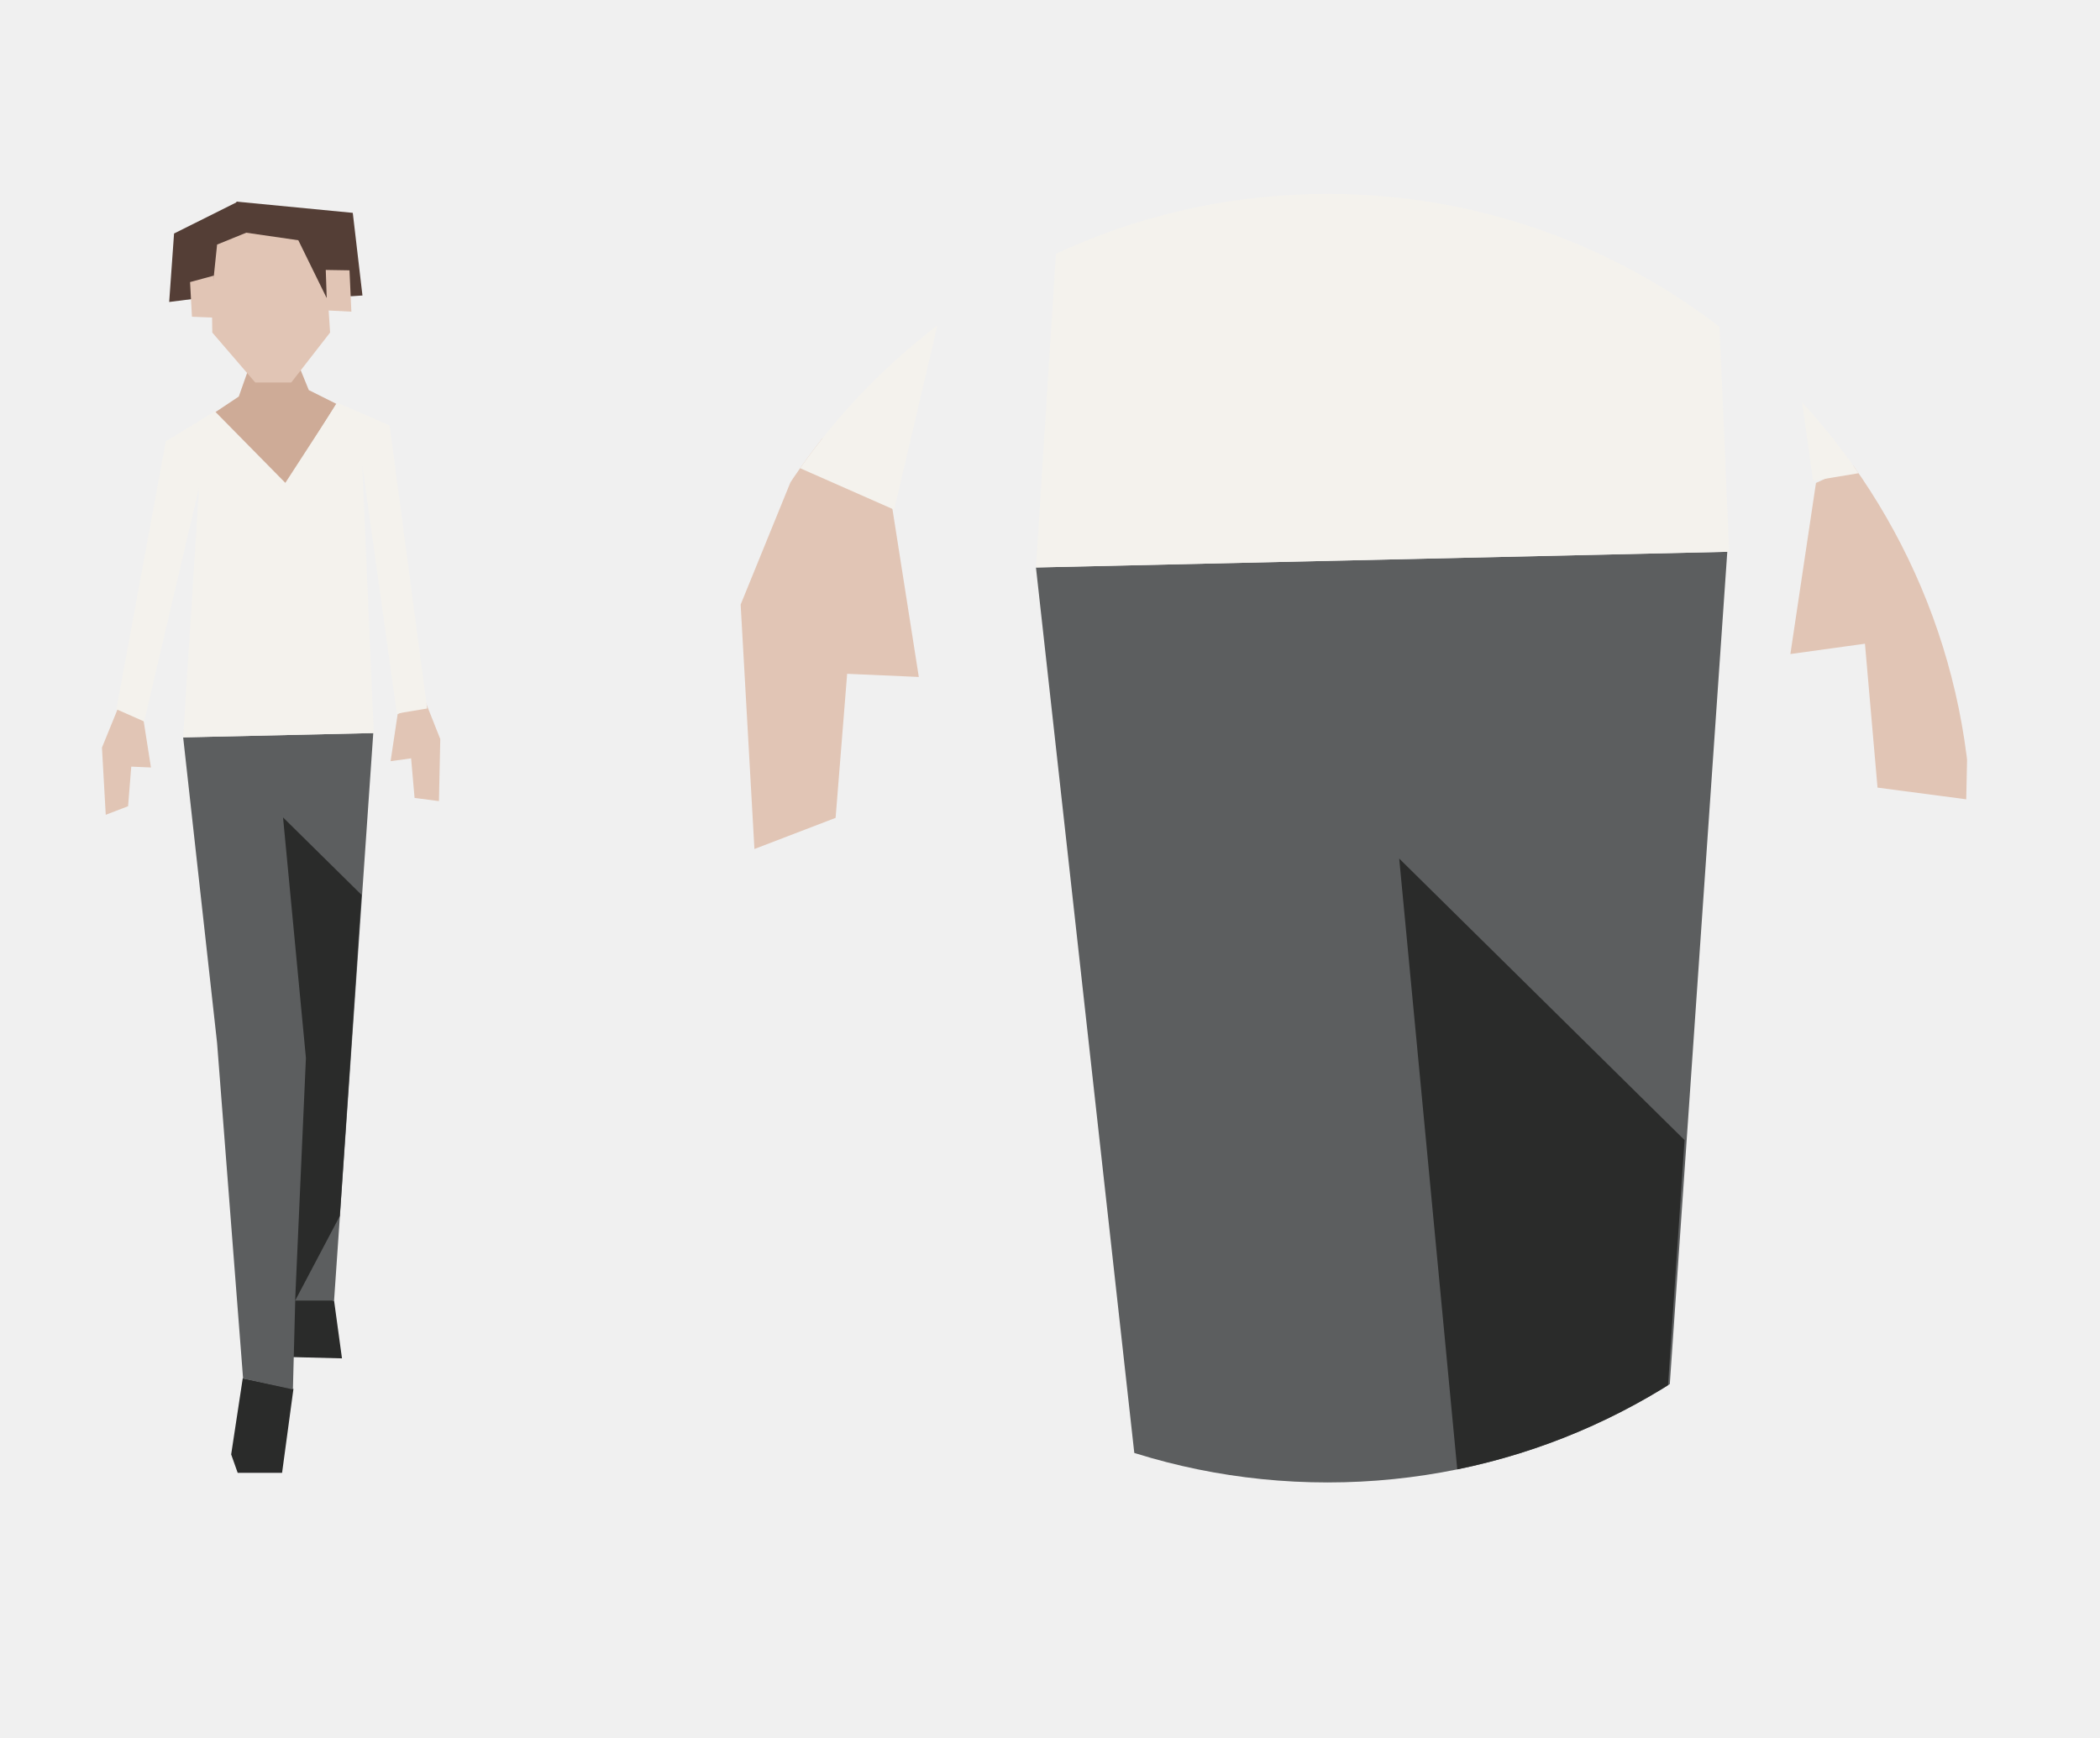
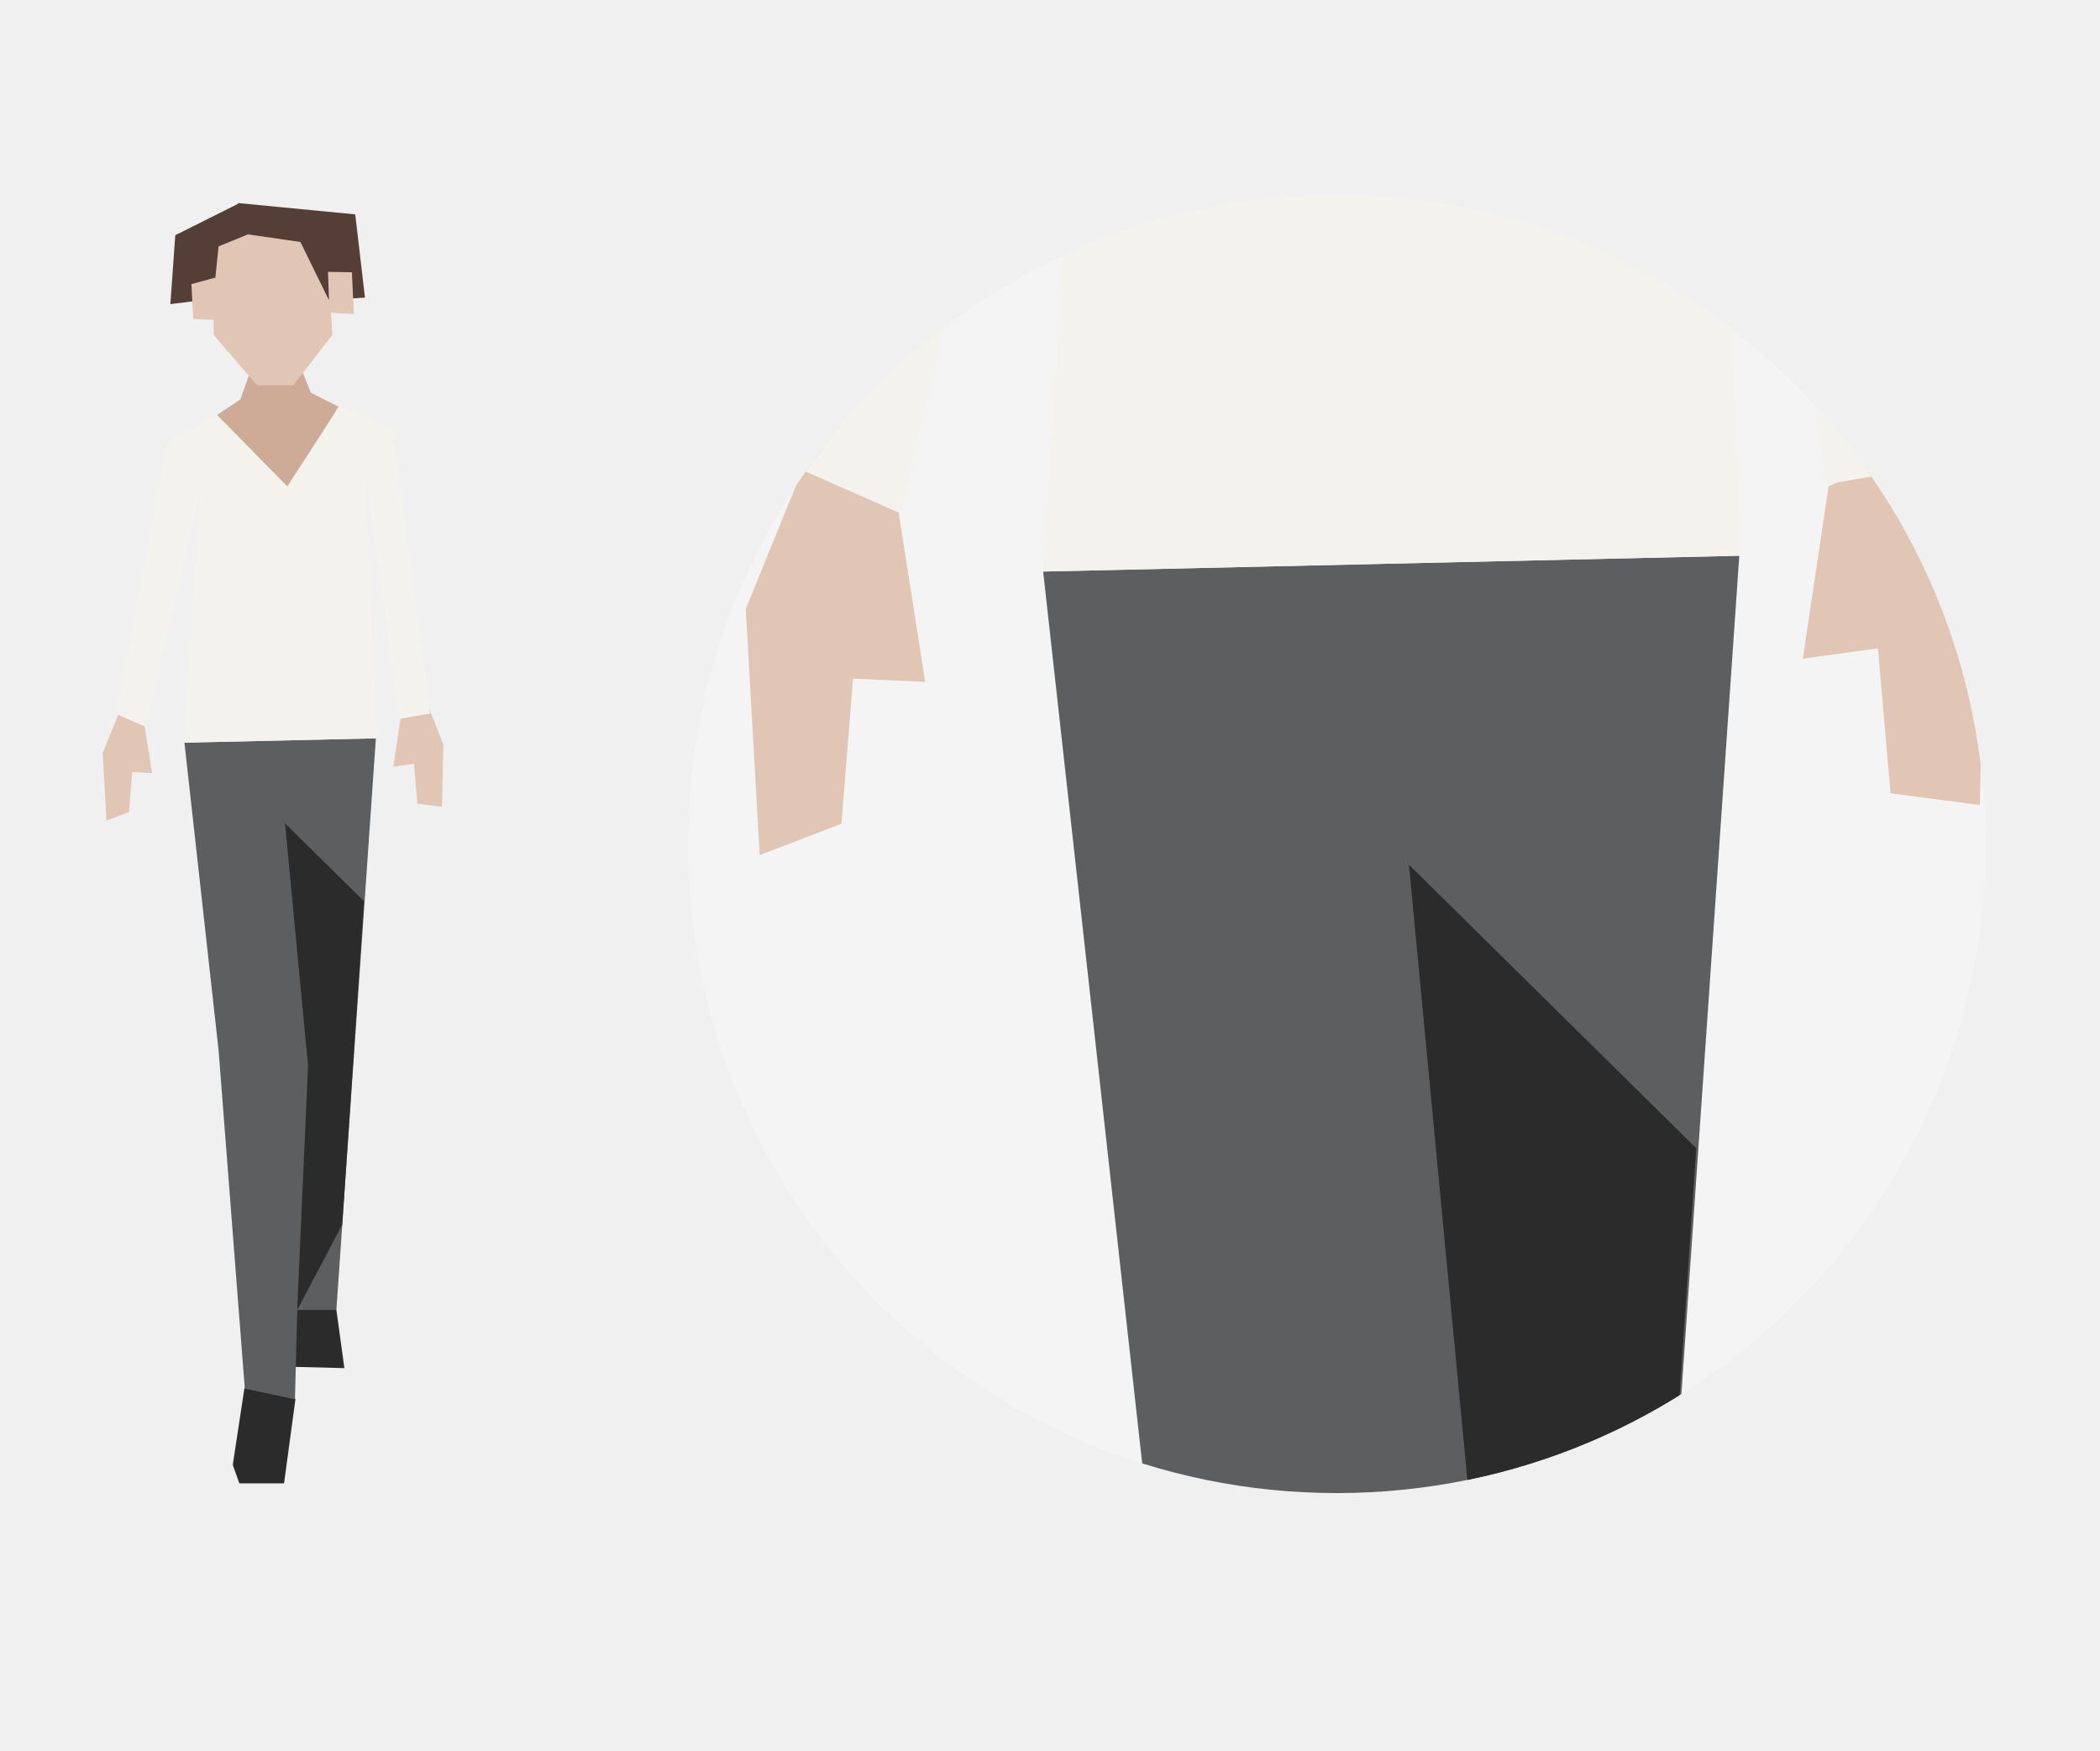
- <svg xmlns="http://www.w3.org/2000/svg" width="100%" height="100%" viewBox="0 0 87 72" version="1.1" xml:space="preserve" style="fill-rule:evenodd;clip-rule:evenodd;stroke-linejoin:round;stroke-miterlimit:1.414;">
-   <g id="guidebook.-yep.-example.-contrast">
-     <g>
-       <path d="M13.84,53.881l0.328,2.393l-2.333,-0.06l-0.179,-2.572l2.184,0.239Z" style="fill:#2a2b2a;fill-rule:nonzero;" />
-       <path d="M10.057,57.097l-0.48,3.156l0.27,0.762l1.839,0l0.471,-3.478l-2.1,-0.44Z" style="fill:#2a2b2a;fill-rule:nonzero;" />
-       <path d="M8.904,17.087l0.988,-0.658l0.717,-2.033l1.658,0.472l0.526,1.292l1.137,0.568l-2.475,3.993l-2.551,-3.634Z" style="fill:#ceab97;fill-rule:nonzero;" />
-       <path d="M10.574,15.845l1.493,0l1.608,-2.068l-0.287,-4.422l-2.868,-0.479l-1.783,0.709l0.058,4.192l1.779,2.068Z" style="fill:#e1c5b5;fill-rule:nonzero;" />
-       <path d="M9.652,8.951l0.15,-0.598l4.813,0.465l0.401,3.424l-1.49,0.09l-1.167,-2.379l-2.168,-0.314l-0.539,-0.688Z" style="fill:#543e36;fill-rule:nonzero;" />
-       <path d="M13.496,11.183l0.983,0.016l0.078,1.713l-1.004,-0.052l-0.057,-1.677Z" style="fill:#e1c5b5;fill-rule:nonzero;" />
-       <path d="M10.205,9.639l-1.211,0.493l-0.224,2.154l-1.761,0.224l0.202,-2.836l2.613,-1.306l0.381,1.271Z" style="fill:#543e36;fill-rule:nonzero;" />
-       <path d="M8.867,11.416l-0.993,0.27l0.078,1.436l0.877,0.034l0.038,-1.74Z" style="fill:#e1c5b5;fill-rule:nonzero;" />
-       <path d="M15.464,30.369l-1.624,23.511l-1.885,0l-0.418,-19.981l0.973,9.217l-0.375,14.444l-2.064,-0.449l-1.078,-13.909l-1.405,-12.654l7.876,-0.179Z" style="fill:#5c5e5f;fill-rule:nonzero;" />
-       <path d="M11.726,33.864l0.948,9.966l-0.447,10.053l1.852,-3.508l0.898,-13.304l-3.251,-3.207Z" style="fill:#2a2b2a;fill-rule:nonzero;" />
-       <path d="M5.043,28.962l-0.819,2.009l0.157,2.784l0.925,-0.355l0.189,-2.351l-0.077,0.71l0.836,0.036l-0.304,-1.932l-0.907,-0.901Z" style="fill:#e1c5b5;fill-rule:nonzero;" />
-       <path d="M17.621,29.058l0.619,1.56l-0.055,2.571l-1.01,-0.133l-0.205,-2.35l0.081,0.708l-0.869,0.12l0.292,-1.948l1.147,-0.528Z" style="fill:#e1c5b5;fill-rule:nonzero;" />
-       <path d="M13.975,16.684l2.168,0.942l1.553,11.726l-1.256,0.209l-1.433,-10.32l0.478,11.128l-7.897,0.179l0.658,-10.349l-2.273,9.691l-1.152,-0.509l2.049,-11.097l2.034,-1.242l2.917,2.962l2.154,-3.32Z" style="fill:#f4f2ed;fill-rule:nonzero;" />
+ <svg xmlns="http://www.w3.org/2000/svg" width="100%" height="100%" viewBox="0 0 360 300" version="1.1" xml:space="preserve" style="fill-rule:evenodd;clip-rule:evenodd;stroke-linejoin:round;stroke-miterlimit:1.414;">
+   <g id="guidebook-yep-example-contrast" transform="matrix(1,0,0,1,0,-134.571)">
+     <g transform="matrix(1,0,0,1,6,-8)">
+       <g transform="matrix(2.24665,0,0,2.24665,-448.222,-105.301)">
+         <path d="M222.504,210.258L223.113,214.697L218.786,214.586L218.453,209.816L222.504,210.258Z" style="fill:rgb(42,43,42);fill-rule:nonzero;" />
+       </g>
+       <g transform="matrix(2.24665,0,0,2.24665,-448.222,-105.301)">
+         <path d="M215.488,216.222L214.598,222.075L215.098,223.489L218.509,223.489L219.383,217.039L215.488,216.222Z" style="fill:rgb(42,43,42);fill-rule:nonzero;" />
+       </g>
+       <g transform="matrix(2.24665,0,0,2.24665,-448.222,-105.301)">
+         <path d="M213.35,142.02L215.181,140.8L216.512,137.028L219.586,137.904L220.562,140.3L222.67,141.354L218.08,148.76L213.35,142.02Z" style="fill:rgb(206,171,151);fill-rule:nonzero;" />
+       </g>
+       <g transform="matrix(2.24665,0,0,2.24665,-448.222,-105.301)">
+         <path d="M216.447,139.717L219.216,139.717L222.199,135.882L221.666,127.681L216.346,126.792L213.041,128.107L213.147,135.882L216.447,139.717Z" style="fill:rgb(225,197,181);fill-rule:nonzero;" />
+       </g>
+       <g transform="matrix(2.24665,0,0,2.24665,-448.222,-105.301)">
+         <path d="M214.737,126.93L215.015,125.821L223.942,126.684L224.685,133.034L221.921,133.2L219.758,128.788L215.736,128.206L214.737,126.93Z" style="fill:rgb(84,62,54);fill-rule:nonzero;" />
+       </g>
+       <g transform="matrix(2.24665,0,0,2.24665,-448.222,-105.301)">
+         <path d="M221.865,131.07L223.689,131.1L223.833,134.276L221.972,134.18L221.865,131.07Z" style="fill:rgb(225,197,181);fill-rule:nonzero;" />
+       </g>
+       <g transform="matrix(2.24665,0,0,2.24665,-448.222,-105.301)">
+         <path d="M215.763,128.207L213.516,129.122L213.101,133.116L209.835,133.532L210.211,128.272L215.057,125.849L215.763,128.207Z" style="fill:rgb(84,62,54);fill-rule:nonzero;" />
+       </g>
+       <g transform="matrix(2.24665,0,0,2.24665,-448.222,-105.301)">
+         <path d="M213.28,131.503L211.44,132.003L211.584,134.667L213.211,134.73L213.28,131.503Z" style="fill:rgb(225,197,181);fill-rule:nonzero;" />
+       </g>
+       <g transform="matrix(2.24665,0,0,2.24665,-448.222,-105.301)">
+         <path d="M225.516,166.653L222.504,210.257L219.009,210.257L218.233,173.199L220.038,190.294L219.342,217.081L215.515,216.249L213.516,190.453L210.91,166.985L225.516,166.653Z" style="fill:rgb(92,94,95);fill-rule:nonzero;" />
+       </g>
+       <g transform="matrix(2.24665,0,0,2.24665,-448.222,-105.301)">
+         <path d="M218.584,173.135L220.341,191.618L219.513,210.263L222.948,203.757L224.612,179.083L218.584,173.135Z" style="fill:rgb(42,43,42);fill-rule:nonzero;" />
+       </g>
+       <g transform="matrix(2.24665,0,0,2.24665,-448.222,-105.301)">
+         <path d="M206.189,164.043L204.671,167.769L204.962,172.933L206.677,172.275L207.027,167.915L206.885,169.23L208.435,169.298L207.872,165.714L206.189,164.043Z" style="fill:rgb(225,197,181);fill-rule:nonzero;" />
+       </g>
+       <g transform="matrix(2.24665,0,0,2.24665,-448.222,-105.301)">
+         <path d="M229.516,164.221L230.664,167.115L230.563,171.882L228.689,171.635L228.309,167.278L228.459,168.59L226.848,168.813L227.389,165.2L229.516,164.221Z" style="fill:rgb(225,197,181);fill-rule:nonzero;" />
+       </g>
+       <g transform="matrix(2.24665,0,0,2.24665,-448.222,-105.301)">
+         <path d="M222.754,141.272L226.775,143.019L229.656,164.766L227.327,165.154L224.668,146.014L225.555,166.652L210.91,166.985L212.13,147.791L207.914,165.764L205.777,164.821L209.578,144.239L213.35,141.936L218.759,147.429L222.754,141.272Z" style="fill:rgb(244,242,237);fill-rule:nonzero;" />
+       </g>
    </g>
-     <g>
+     <g transform="matrix(2.24665,0,0,2.24665,-448.222,-105.301)">
+       <path d="M252.011,171.168C252.011,198.506 274.172,220.668 301.511,220.668C328.849,220.668 351.011,198.506 351.011,171.168C351.011,143.83 328.849,121.668 301.511,121.668C274.172,121.668 252.011,143.83 252.011,171.168Z" style="fill:white;fill-opacity:0.3;" />
+     </g>
+     <g transform="matrix(2.24665,0,0,2.24665,-448.222,-105.301)">
      <clipPath id="_clip1">
-         <path d="M28.31,34.724c0,14.74 11.949,26.69 26.69,26.69c14.741,0 26.69,-11.95 26.69,-26.69c0,-14.741 -11.949,-26.691 -26.69,-26.691c-14.741,0 -26.69,11.95 -26.69,26.691Z" />
+         <path d="M252.011,171.168C252.011,198.506 274.172,220.668 301.511,220.668C328.849,220.668 351.011,198.506 351.011,171.168C351.011,143.83 328.849,121.668 301.511,121.668C274.172,121.668 252.011,143.83 252.011,171.168Z" />
      </clipPath>
      <g clip-path="url(#_clip1)">
-         <path d="M71.559,22.86l-5.905,85.504l-6.855,0l-1.521,-72.669l3.541,33.522l-1.366,52.527l-7.505,-1.632l-3.919,-50.583l-5.111,-46.02l28.641,-0.649Z" style="fill:#5c5e5f;fill-rule:nonzero;" />
-         <path d="M57.967,35.568l3.445,36.244l-1.622,36.562l6.735,-12.76l3.264,-48.383l-11.822,-11.663Z" style="fill:#2a2b2a;fill-rule:nonzero;" />
-         <path d="M33.661,17.739l-2.977,7.307l0.571,10.126l3.363,-1.29l0.685,-8.549l-0.277,2.578l3.039,0.134l-1.104,-7.03l-3.3,-3.276Z" style="fill:#e1c5b5;fill-rule:nonzero;" />
-         <path d="M79.405,18.091l2.25,5.673l-0.197,9.349l-3.675,-0.484l-0.746,-8.545l0.295,2.574l-3.159,0.437l1.06,-7.087l4.172,-1.917Z" style="fill:#e1c5b5;fill-rule:nonzero;" />
-         <path d="M66.144,-26.913l7.886,3.427l5.649,42.645l-4.568,0.759l-5.214,-37.531l1.741,40.47l-28.719,0.653l2.392,-37.639l-8.266,35.245l-4.19,-1.849l7.452,-40.36l7.397,-4.516l10.606,10.771l7.834,-12.075Z" style="fill:#f4f2ed;fill-rule:nonzero;" />
+         <path d="M332.222,149.165L321.27,307.743L308.557,307.743L305.736,172.97L312.303,235.14L309.77,332.558L295.85,329.53L288.583,235.718L279.104,150.37L332.222,149.165Z" style="fill:rgb(92,94,95);fill-rule:nonzero;" />
+         <path d="M307.013,172.733L313.403,239.952L310.393,307.761L322.885,284.096L328.938,194.364L307.013,172.733Z" style="fill:rgb(42,43,42);fill-rule:nonzero;" />
+         <path d="M261.934,139.669L256.413,153.22L257.473,171.999L263.71,169.608L264.981,153.753L264.466,158.534L270.102,158.782L268.055,145.744L261.934,139.669Z" style="fill:rgb(225,197,181);fill-rule:nonzero;" />
+         <path d="M346.771,140.321L350.945,150.842L350.579,168.18L343.763,167.284L342.381,151.435L342.928,156.21L337.068,157.02L339.034,143.876L346.771,140.321Z" style="fill:rgb(225,197,181);fill-rule:nonzero;" />
+         <path d="M322.179,56.856L336.804,63.211L347.281,142.301L338.808,143.71L329.139,74.104L332.367,149.159L279.104,150.37L283.541,80.565L268.21,145.93L260.439,142.502L274.26,67.65L287.979,59.275L307.649,79.251L322.179,56.856Z" style="fill:rgb(244,242,237);fill-rule:nonzero;" />
      </g>
    </g>
  </g>
</svg>
